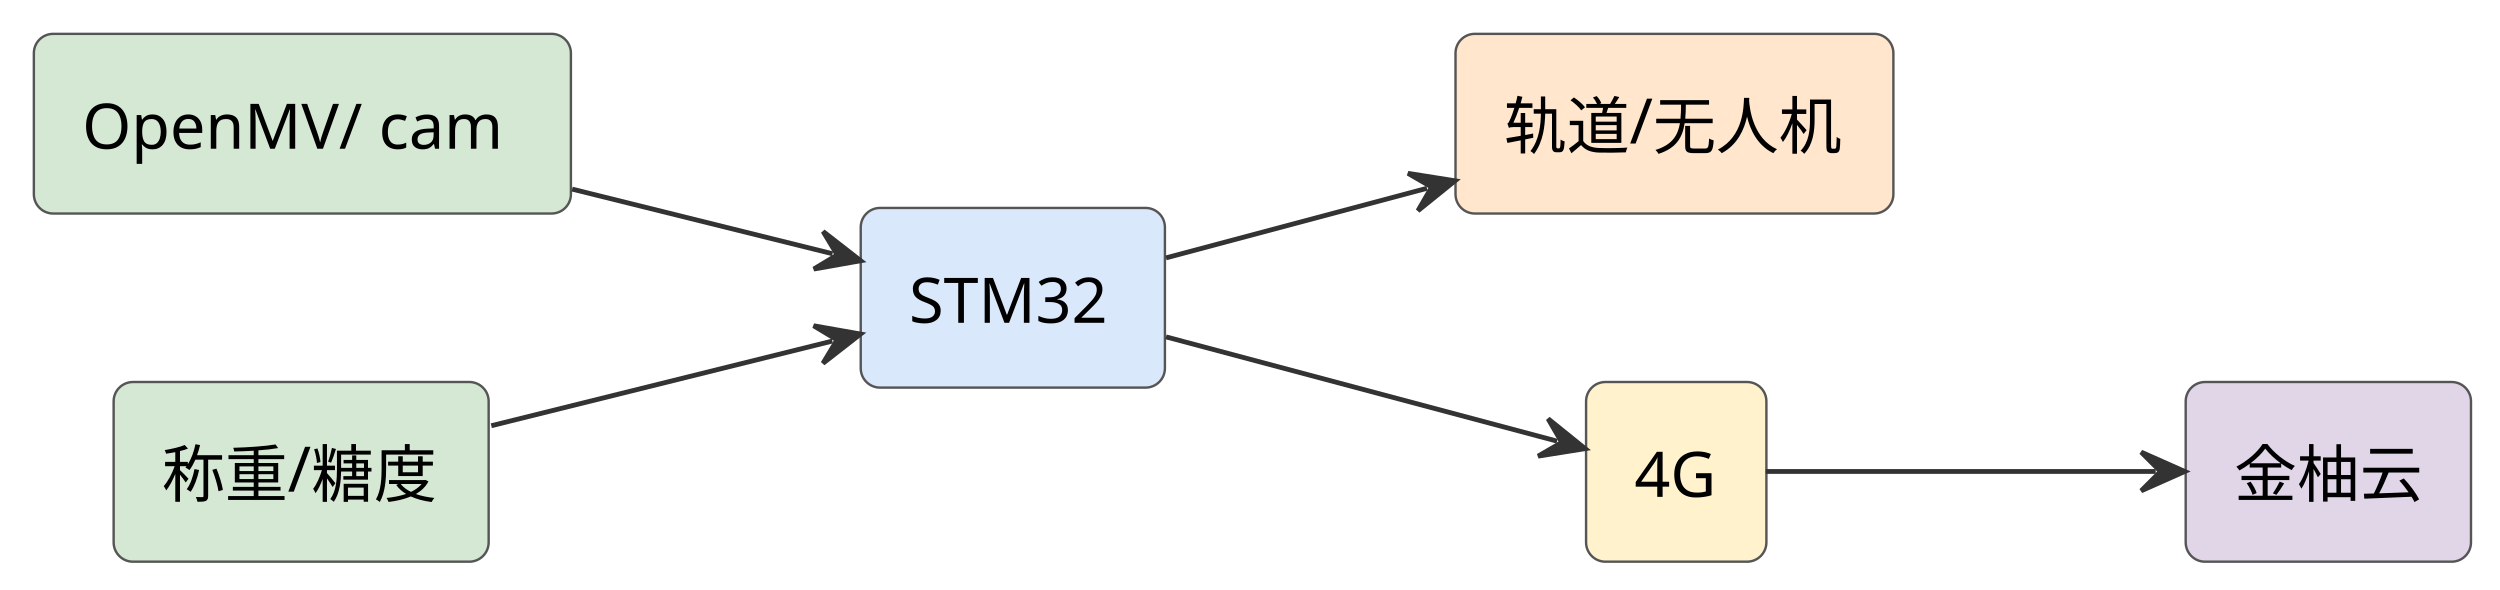
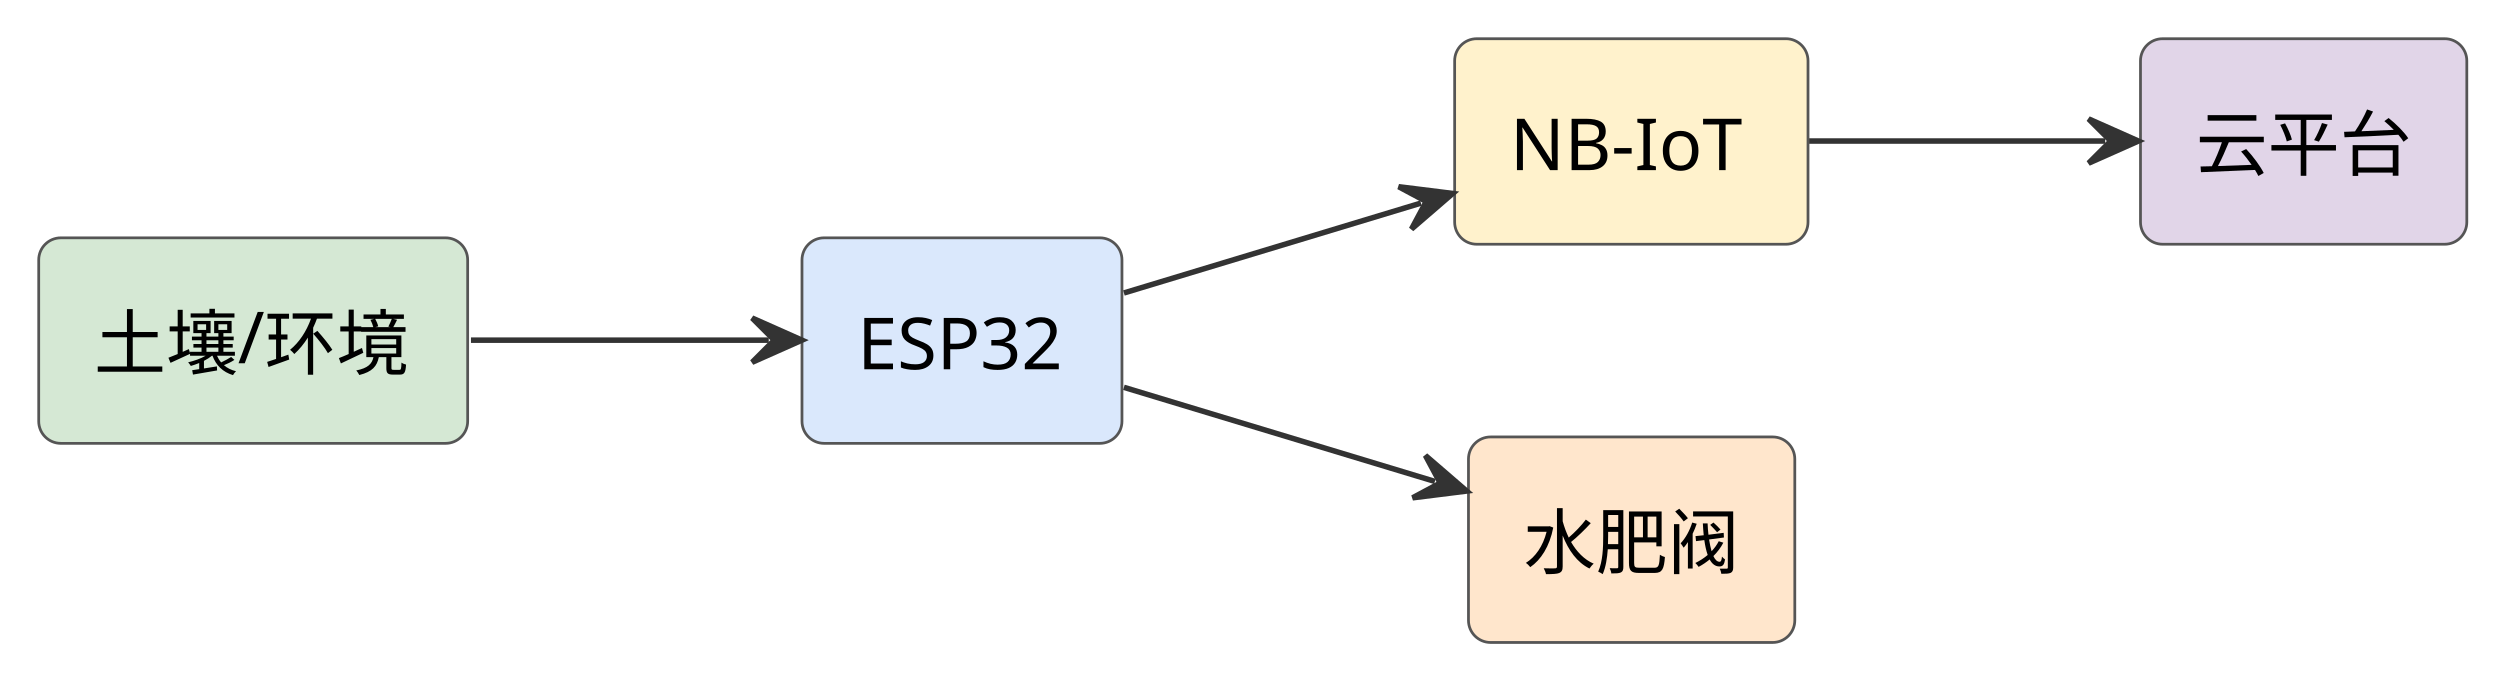
- <svg xmlns="http://www.w3.org/2000/svg" contentStyleType="text/css" height="122px" preserveAspectRatio="none" style="width:517px;height:122px;background:#FFFFFF;" version="1.1" viewBox="0 0 517 122" width="517px" zoomAndPan="magnify">
+ <svg xmlns="http://www.w3.org/2000/svg" contentStyleType="text/css" height="122px" preserveAspectRatio="none" style="width:452px;height:122px;background:#FFFFFF;" version="1.1" viewBox="0 0 452 122" width="452px" zoomAndPan="magnify">
  <defs />
  <g>
-     <g id="elem_cam">
-       <rect fill="#D5E8D4" height="37.158" rx="4" ry="4" style="stroke:#555555;stroke-width:0.5;" width="111.064" x="7" y="7" />
-       <text fill="#000000" font-family="Microsoft YaHei" font-size="13" lengthAdjust="spacing" textLength="91.064" x="17" y="30.755">OpenMV/ cam</text>
+     <g id="elem_s">
+       <rect fill="#D5E8D4" height="37.158" rx="4" ry="4" style="stroke:#555555;stroke-width:0.5;" width="77.554" x="7" y="43" />
+       <text fill="#000000" font-family="Microsoft YaHei" font-size="13" lengthAdjust="spacing" textLength="57.554" x="17" y="66.755">土壤/环境</text>
    </g>
-     <g id="elem_stm">
-       <rect fill="#DAE8FC" height="37.158" rx="4" ry="4" style="stroke:#555555;stroke-width:0.5;" width="62.904" x="178" y="43" />
-       <text fill="#000000" font-family="Microsoft YaHei" font-size="13" lengthAdjust="spacing" textLength="42.904" x="188" y="66.755">STM32</text>
+     <g id="elem_esp">
+       <rect fill="#DAE8FC" height="37.158" rx="4" ry="4" style="stroke:#555555;stroke-width:0.5;" width="57.851" x="145" y="43" />
+       <text fill="#000000" font-family="Microsoft YaHei" font-size="13" lengthAdjust="spacing" textLength="37.851" x="155" y="66.755">ESP32</text>
    </g>
-     <g id="elem_sense">
-       <rect fill="#D5E8D4" height="37.158" rx="4" ry="4" style="stroke:#555555;stroke-width:0.5;" width="77.554" x="23.5" y="79" />
-       <text fill="#000000" font-family="Microsoft YaHei" font-size="13" lengthAdjust="spacing" textLength="57.554" x="33.5" y="102.755">称重/糖度</text>
+     <g id="elem_nb">
+       <rect fill="#FFF2CC" height="37.158" rx="4" ry="4" style="stroke:#555555;stroke-width:0.5;" width="63.888" x="263" y="7" />
+       <text fill="#000000" font-family="Microsoft YaHei" font-size="13" lengthAdjust="spacing" textLength="43.888" x="273" y="30.755">NB-IoT</text>
    </g>
-     <g id="elem_uav">
-       <rect fill="#FFE6CC" height="37.158" rx="4" ry="4" style="stroke:#555555;stroke-width:0.5;" width="90.554" x="301" y="7" />
-       <text fill="#000000" font-family="Microsoft YaHei" font-size="13" lengthAdjust="spacing" textLength="70.554" x="311" y="30.755">轨道/无人机</text>
-     </g>
-     <g id="elem_g">
-       <rect fill="#FFF2CC" height="37.158" rx="4" ry="4" style="stroke:#555555;stroke-width:0.5;" width="37.291" x="328" y="79" />
-       <text fill="#000000" font-family="Microsoft YaHei" font-size="13" lengthAdjust="spacing" textLength="17.291" x="338" y="102.755">4G</text>
+     <g id="elem_valve">
+       <rect fill="#FFE6CC" height="37.158" rx="4" ry="4" style="stroke:#555555;stroke-width:0.5;" width="59" x="265.5" y="79" />
+       <text fill="#000000" font-family="Microsoft YaHei" font-size="13" lengthAdjust="spacing" textLength="39" x="275.5" y="102.755">水肥阀</text>
    </g>
    <g id="elem_cloud">
-       <rect fill="#E1D5E8" height="37.158" rx="4" ry="4" style="stroke:#555555;stroke-width:0.5;" width="59" x="452" y="79" />
-       <text fill="#000000" font-family="Microsoft YaHei" font-size="13" lengthAdjust="spacing" textLength="39" x="462" y="102.755">金柚云</text>
+       <rect fill="#E1D5E8" height="37.158" rx="4" ry="4" style="stroke:#555555;stroke-width:0.5;" width="59" x="387" y="7" />
+       <text fill="#000000" font-family="Microsoft YaHei" font-size="13" lengthAdjust="spacing" textLength="39" x="397" y="30.755">云平台</text>
    </g>
-     <g id="link_cam_stm">
-       <path d="M118.32,39.11 C138.53,44.13 154.866,48.186 172.166,52.476 " fill="none" id="cam-to-stm" style="stroke:#333333;stroke-width:1.0;" />
-       <polygon fill="#333333" points="177.99,53.92,170.217,47.871,173.137,52.717,168.292,55.636,177.99,53.92" style="stroke:#333333;stroke-width:1.0;" />
+     <g id="link_s_esp">
+       <path d="M85.15,61.5 C104.41,61.5 121.37,61.5 138.99,61.5 " fill="none" id="s-to-esp" style="stroke:#333333;stroke-width:1.0;" />
+       <polygon fill="#333333" points="144.99,61.5,135.99,57.5,139.99,61.5,135.99,65.5,144.99,61.5" style="stroke:#333333;stroke-width:1.0;" />
    </g>
-     <g id="link_sense_stm">
-       <path d="M101.6,88.04 C125.43,82.13 149.887,76.057 172.137,70.527 " fill="none" id="sense-to-stm" style="stroke:#333333;stroke-width:1.0;" />
-       <polygon fill="#333333" points="177.96,69.08,168.261,67.369,173.108,70.286,170.19,75.133,177.96,69.08" style="stroke:#333333;stroke-width:1.0;" />
+     <g id="link_esp_nb">
+       <path d="M203.2,52.97 C221.07,47.56 238.467,42.298 256.907,36.718 " fill="none" id="esp-to-nb" style="stroke:#333333;stroke-width:1.0;" />
+       <polygon fill="#333333" points="262.65,34.98,252.877,33.758,257.864,36.428,255.194,41.415,262.65,34.98" style="stroke:#333333;stroke-width:1.0;" />
    </g>
-     <g id="link_stm_uav">
-       <path d="M241.13,53.33 C258.79,48.62 275.513,44.168 295.103,38.938 " fill="none" id="stm-to-uav" style="stroke:#333333;stroke-width:1.0;" />
-       <polygon fill="#333333" points="300.9,37.39,291.173,35.847,296.069,38.68,293.236,43.576,300.9,37.39" style="stroke:#333333;stroke-width:1.0;" />
+     <g id="link_esp_valve">
+       <path d="M203.2,70.03 C221.9,75.69 240.607,81.354 259.427,87.044 " fill="none" id="esp-to-valve" style="stroke:#333333;stroke-width:1.0;" />
+       <polygon fill="#333333" points="265.17,88.78,257.713,82.347,260.384,87.333,255.398,90.004,265.17,88.78" style="stroke:#333333;stroke-width:1.0;" />
    </g>
-     <g id="link_stm_g">
-       <path d="M241.13,69.67 C267.89,76.81 300.012,85.376 322.012,91.236 " fill="none" id="stm-to-g" style="stroke:#333333;stroke-width:1.0;" />
-       <polygon fill="#333333" points="327.81,92.78,320.143,86.598,322.978,91.493,318.084,94.329,327.81,92.78" style="stroke:#333333;stroke-width:1.0;" />
-     </g>
-     <g id="link_g_cloud">
-       <path d="M365.16,97.5 C387.28,97.5 419.46,97.5 445.8,97.5 " fill="none" id="g-to-cloud" style="stroke:#333333;stroke-width:1.0;" />
-       <polygon fill="#333333" points="451.8,97.5,442.8,93.5,446.8,97.5,442.8,101.5,451.8,97.5" style="stroke:#333333;stroke-width:1.0;" />
+     <g id="link_nb_cloud">
+       <path d="M327.09,25.5 C345.48,25.5 362.63,25.5 380.62,25.5 " fill="none" id="nb-to-cloud" style="stroke:#333333;stroke-width:1.0;" />
+       <polygon fill="#333333" points="386.62,25.5,377.62,21.5,381.62,25.5,377.62,29.5,386.62,25.5" style="stroke:#333333;stroke-width:1.0;" />
    </g>
  </g>
</svg>
